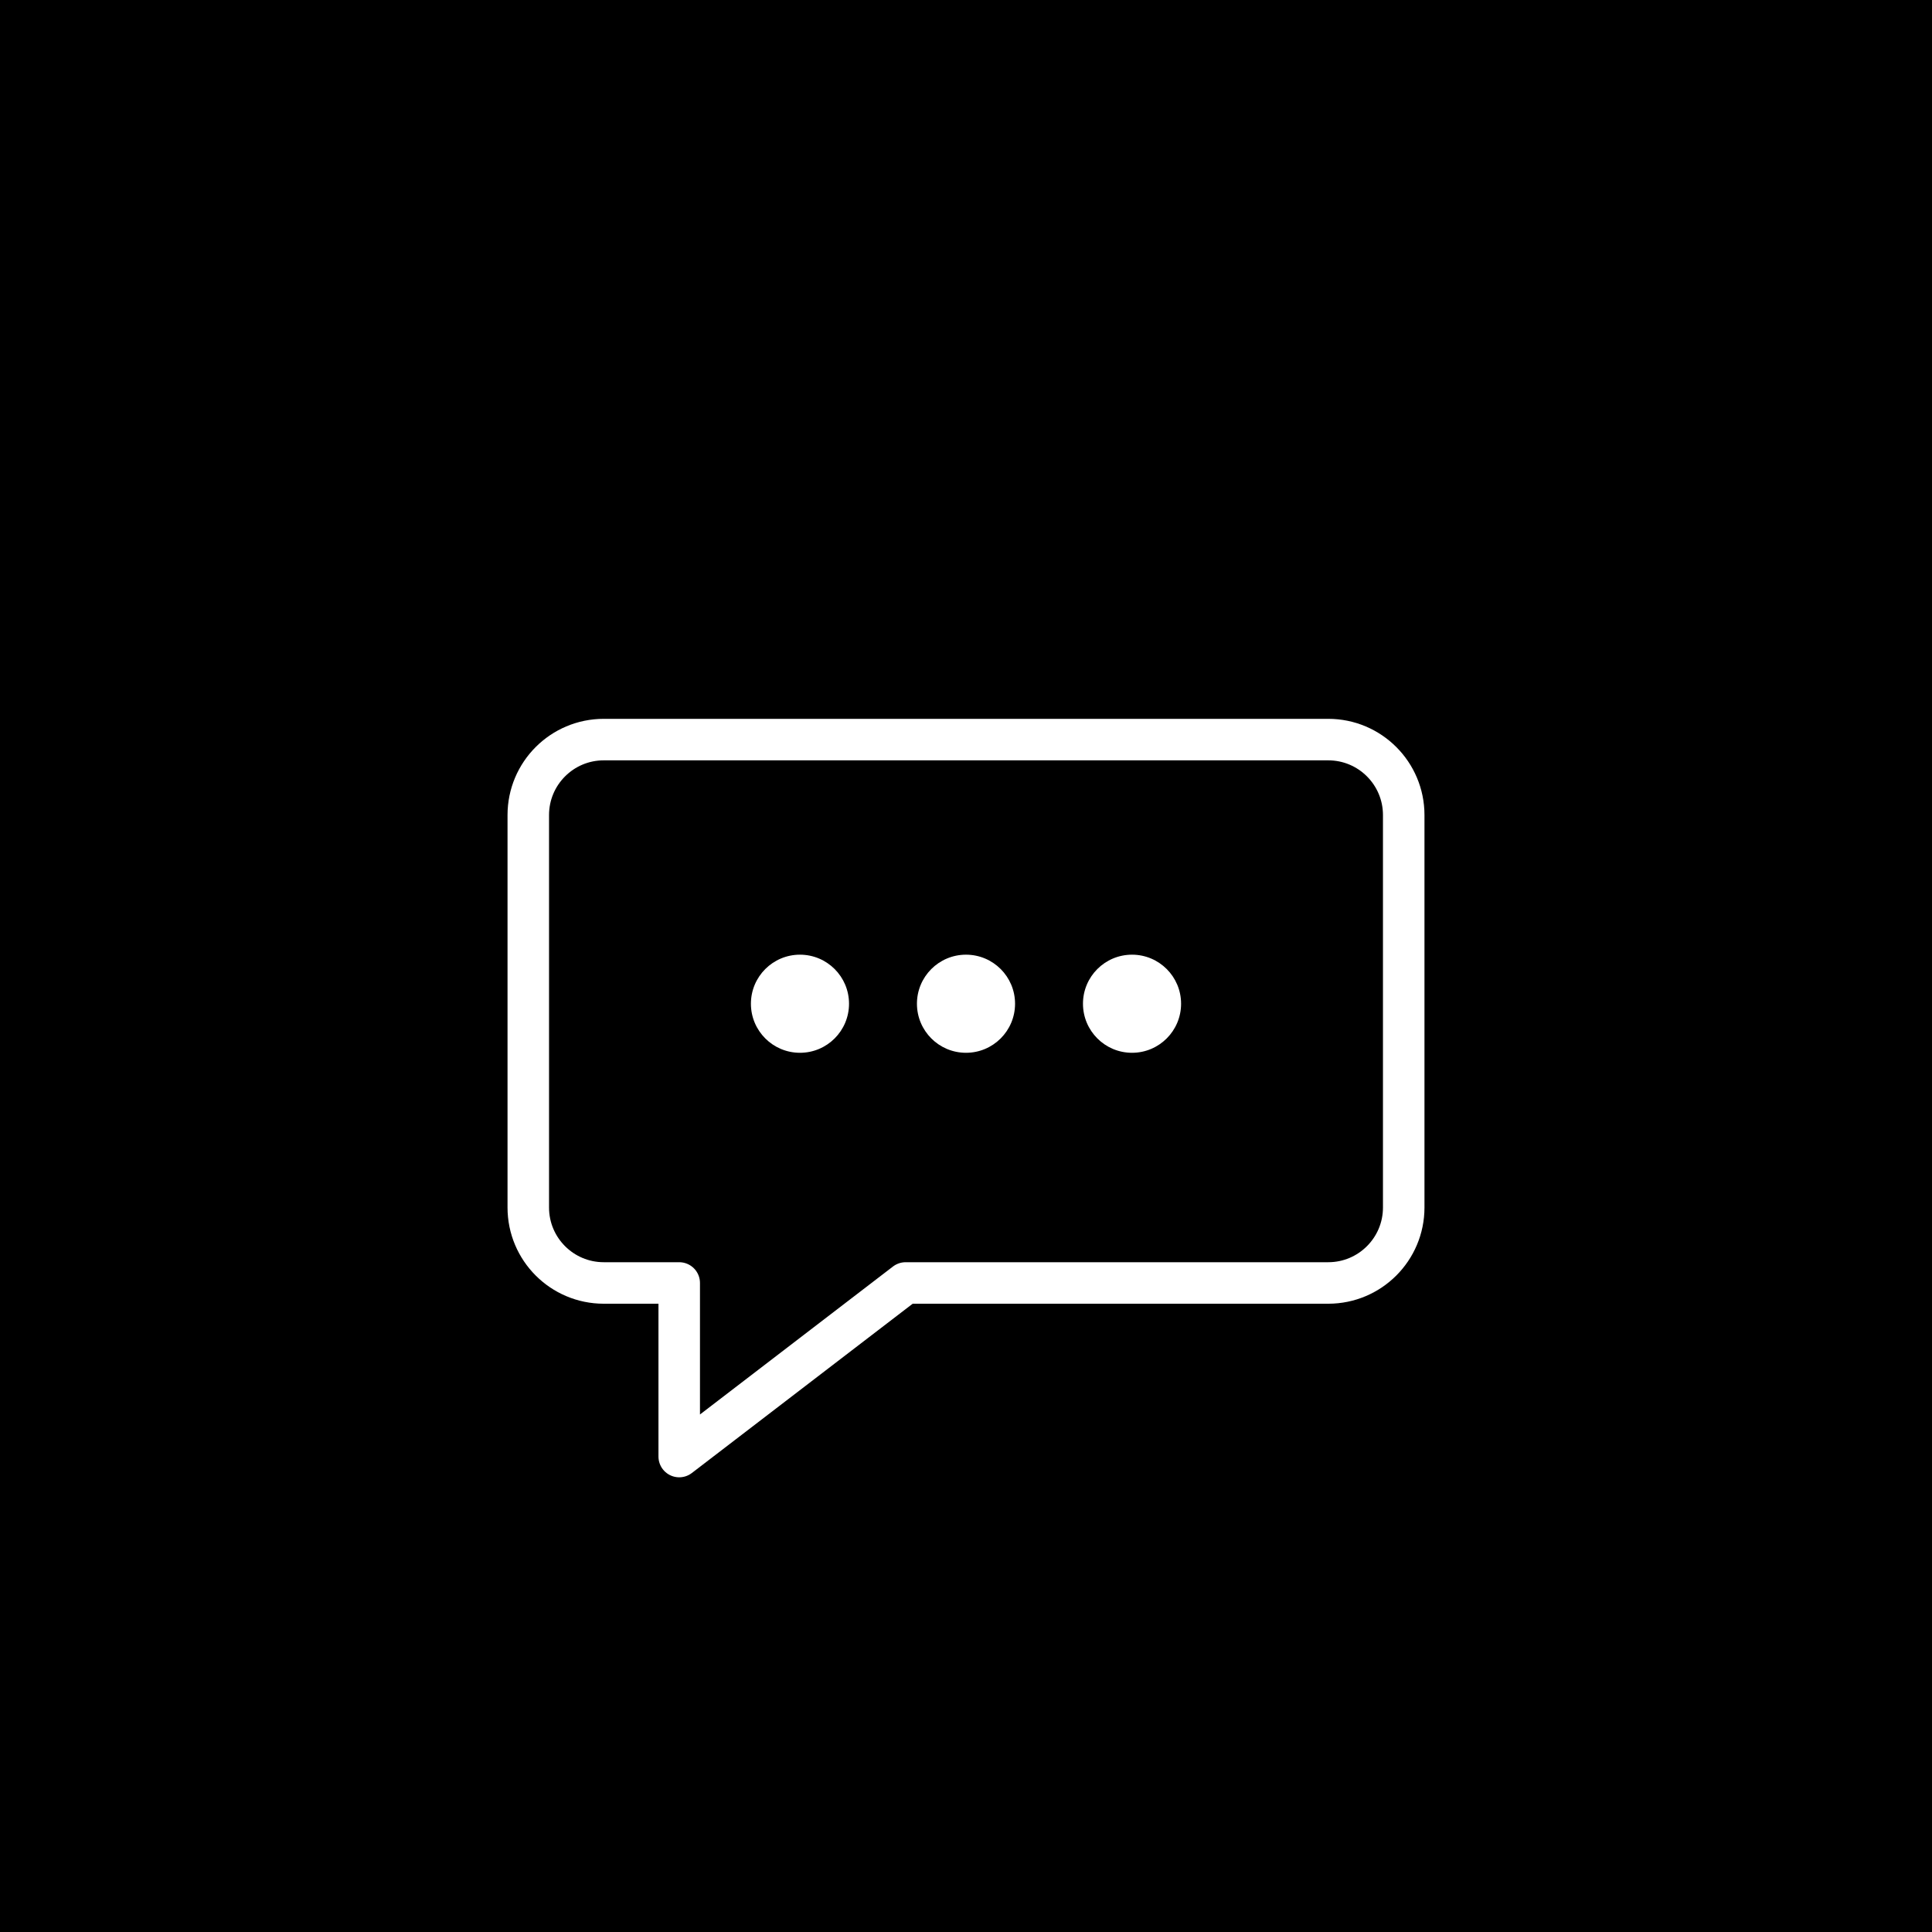
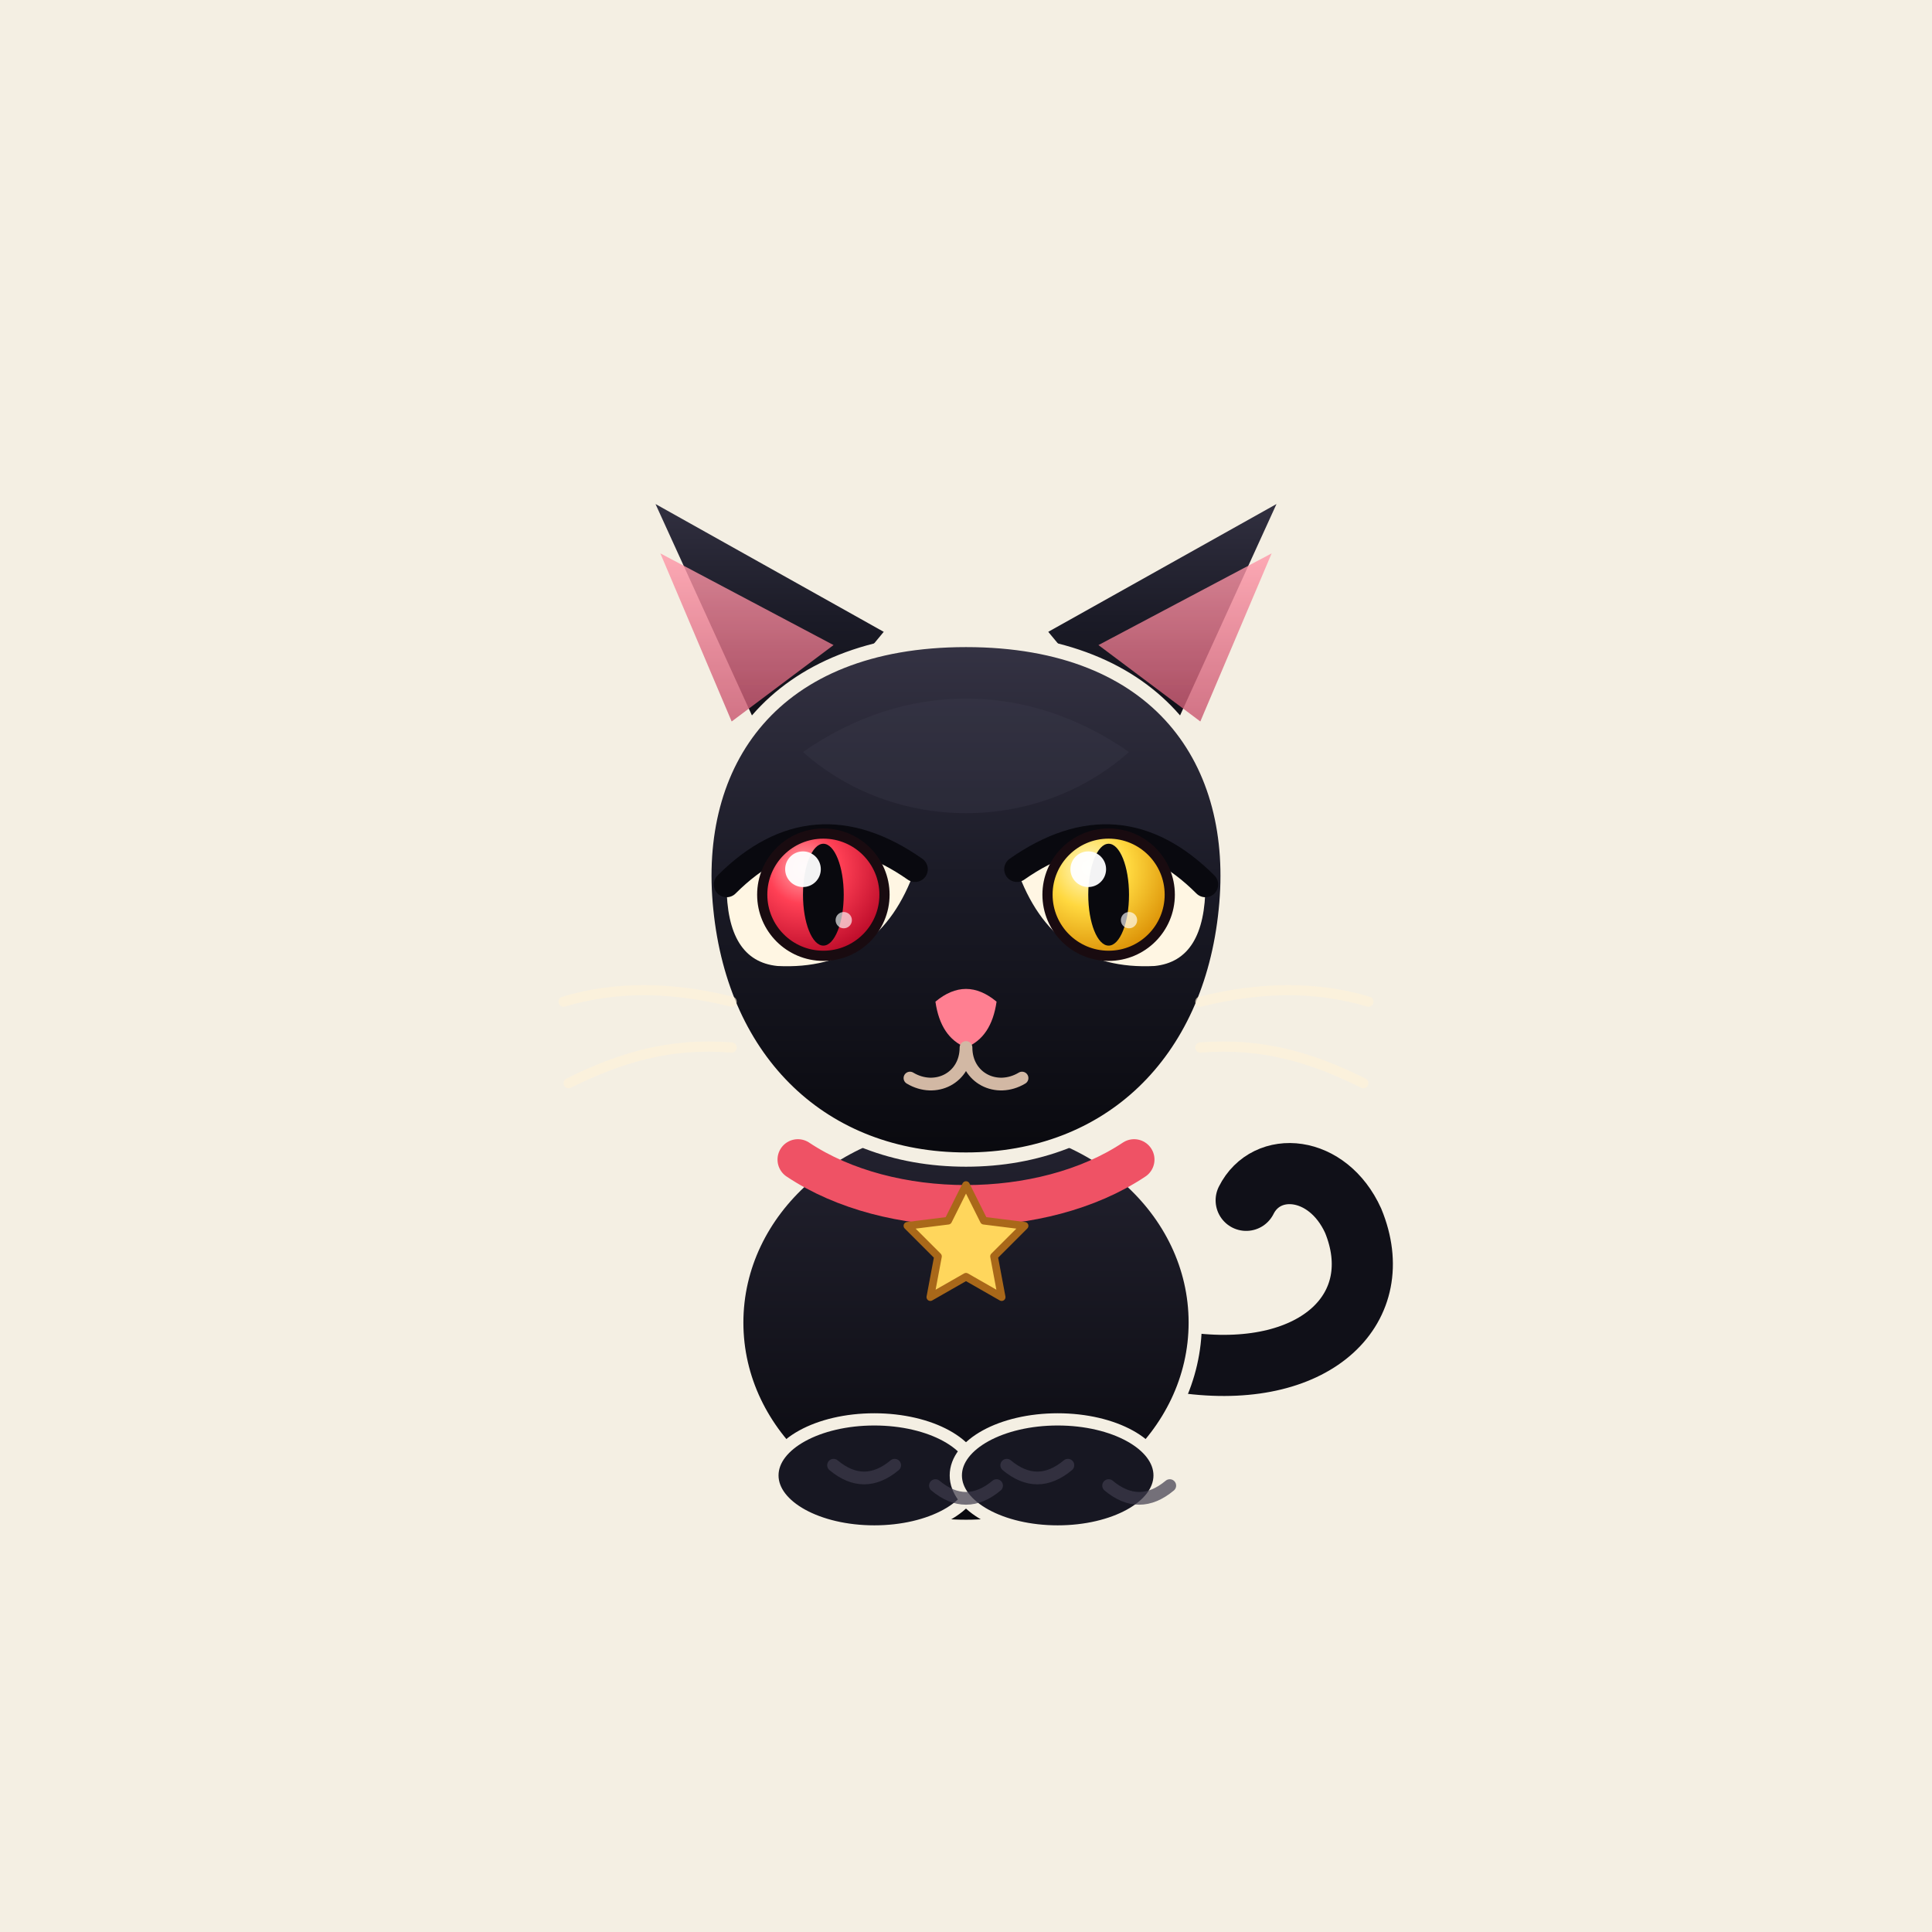
- <svg xmlns="http://www.w3.org/2000/svg" viewBox="0 0 512 512" role="img" aria-label="Freeway">
-   <style>
-     .logo-tile { fill: #000; stroke: #fff; stroke-width: 12; animation: logo-ring 3.8s ease-in-out infinite; }
-     .logo-chat { transform-box: fill-box; transform-origin: center; animation: logo-chat 4.8s ease-in-out infinite; }
-     .logo-bubble { fill: #000; stroke: #fff; stroke-width: 11; stroke-linejoin: round; }
-     .logo-dot { fill: #fff; transform-box: fill-box; transform-origin: center; animation: logo-dot 1.6s ease-in-out infinite; }
-     .logo-dot-2 { animation-delay: .18s; }
-     .logo-dot-3 { animation-delay: .36s; }
-     @keyframes logo-ring { 0%, 100% { stroke-opacity: .55; } 50% { stroke-opacity: 1; } }
-     @keyframes logo-chat { 0%, 100% { transform: translateY(0); } 50% { transform: translateY(-14px); } }
-     @keyframes logo-dot {
-       0%, 58%, 100% { opacity: .42; transform: translateY(0) scale(.76); }
-       24% { opacity: 1; transform: translateY(-20px) scale(1); }
-     }
-     @media (prefers-reduced-motion: reduce) {
-       .logo-tile, .logo-chat, .logo-dot { animation: none; opacity: 1; transform: none; }
-       .logo-tile { stroke-opacity: 1; }
-     }
-   </style>
-   <rect width="512" height="512" fill="#000" />
-   <g class="logo-chat">
-     <path class="logo-bubble" d="M160 196h192a20 20 0 0 1 20 20v104a20 20 0 0 1-20 20H240l-60 46v-46h-20a20 20 0 0 1-20-20V216a20 20 0 0 1 20-20z" />
-     <circle class="logo-dot logo-dot-1" cx="212" cy="266" r="13" />
-     <circle class="logo-dot logo-dot-2" cx="256" cy="266" r="13" />
-     <circle class="logo-dot logo-dot-3" cx="300" cy="266" r="13" />
+ <svg xmlns="http://www.w3.org/2000/svg" viewBox="0 0 512 512" role="img" aria-label="Freeway — Chatty the cat">
+   <rect width="512" height="512" fill="#f4efe3" />
+   <g transform="translate(107.5 94) scale(1.35)">
+     <defs>
+       <linearGradient id="logo-chatty-fur" x1="0" y1="0" x2="0" y2="1">
+         <stop offset="0%" stop-color="#353344" />
+         <stop offset="45%" stop-color="#1b1b27" />
+         <stop offset="100%" stop-color="#09090e" />
+       </linearGradient>
+       <linearGradient id="logo-chatty-body" x1="0" y1="0" x2="0" y2="1">
+         <stop offset="0%" stop-color="#242331" />
+         <stop offset="100%" stop-color="#08080d" />
+       </linearGradient>
+       <linearGradient id="logo-chatty-pink" x1="0" y1="0" x2="0" y2="1">
+         <stop offset="0%" stop-color="#ff9aaa" />
+         <stop offset="100%" stop-color="#c95770" />
+       </linearGradient>
+       <radialGradient id="logo-chatty-red-eye" cx="34%" cy="28%" r="78%">
+         <stop offset="0%" stop-color="#ffabb0" />
+         <stop offset="38%" stop-color="#ff4055" />
+         <stop offset="100%" stop-color="#b70726" />
+       </radialGradient>
+       <radialGradient id="logo-chatty-yellow-eye" cx="34%" cy="28%" r="78%">
+         <stop offset="0%" stop-color="#fffbd0" />
+         <stop offset="42%" stop-color="#ffd83f" />
+         <stop offset="100%" stop-color="#d88a00" />
+       </radialGradient>
+     </defs>
+     <path d="M154 198c25 3 39-11 32-28-5-11-17-12-21-4" fill="none" stroke="#f4efe3" stroke-width="16" stroke-linecap="round" />
+     <path d="M154 198c25 3 39-11 32-28-5-11-17-12-21-4" fill="none" stroke="#101018" stroke-width="12" stroke-linecap="round" />
+     <ellipse cx="110" cy="190" rx="45" ry="40" fill="url(#logo-chatty-body)" stroke="#f4efe3" stroke-width="2.6" />
+     <ellipse cx="92" cy="220" rx="20" ry="11" fill="#171722" stroke="#f4efe3" stroke-width="2.4" />
+     <ellipse cx="128" cy="220" rx="20" ry="11" fill="#171722" stroke="#f4efe3" stroke-width="2.4" />
+     <g fill="none" stroke="#3d3b4c" stroke-width="2.5" stroke-linecap="round" opacity=".7">
+       <path d="M84 218q6 5 12 0M104 222q6 5 12 0M118 218q6 5 12 0M138 222q6 5 12 0" />
+     </g>
+     <g>
+       <g>
+         <path d="M72 83 46 26l50 28z" fill="url(#logo-chatty-fur)" stroke="#f4efe3" stroke-width="2.8" stroke-linejoin="round" />
+         <path d="M64 72 50 39l34 18z" fill="url(#logo-chatty-pink)" opacity=".82" />
+       </g>
+       <g>
+         <path d="M148 83 174 26l-50 28z" fill="url(#logo-chatty-fur)" stroke="#f4efe3" stroke-width="2.8" stroke-linejoin="round" />
+         <path d="M156 72 170 39l-34 18z" fill="url(#logo-chatty-pink)" opacity=".82" />
+       </g>
+       <path d="M110 56c-38 0-54 24-51 53 3 30 23 49 51 49s48-19 51-49c3-29-13-53-51-53z" fill="url(#logo-chatty-fur)" stroke="#f4efe3" stroke-width="2.8" stroke-linejoin="round" />
+       <path d="M78 78c20-14 44-14 64 0-18 16-46 16-64 0z" fill="#444253" opacity=".24" />
+       <g>
+         <path d="M63 104q17-17 37-3-7 20-27 19-10-1-10-16z" fill="#fff6e3" />
+         <path d="M63 104q17-17 37-3" fill="none" stroke="#09090f" stroke-width="5" stroke-linecap="round" />
+         <g>
+           <circle cx="82" cy="106" r="12" fill="url(#logo-chatty-red-eye)" stroke="#190b10" stroke-width="2" />
+           <ellipse cx="82" cy="106" rx="4" ry="10" fill="#09090e" />
+           <circle cx="78" cy="101" r="3.5" fill="#fff" opacity=".95" />
+           <circle cx="86" cy="111" r="1.6" fill="#fff" opacity=".65" />
+         </g>
+       </g>
+       <g>
+         <path d="M157 104q-17-17-37-3 7 20 27 19 10-1 10-16z" fill="#fff6e3" />
+         <path d="M157 104q-17-17-37-3" fill="none" stroke="#09090f" stroke-width="5" stroke-linecap="round" />
+         <g>
+           <circle cx="138" cy="106" r="12" fill="url(#logo-chatty-yellow-eye)" stroke="#190b10" stroke-width="2" />
+           <ellipse cx="138" cy="106" rx="4" ry="10" fill="#09090e" />
+           <circle cx="134" cy="101" r="3.5" fill="#fff" opacity=".95" />
+           <circle cx="142" cy="111" r="1.6" fill="#fff" opacity=".65" />
+         </g>
+       </g>
+       <path d="M104 127q6-5 12 0-1 7-6 9-5-2-6-9z" fill="#ff7f91" />
+       <path d="M110 136c0 6-6 9-11 6M110 136c0 6 6 9 11 6" fill="none" stroke="#d2b8a4" stroke-width="2.5" stroke-linecap="round" />
+       <g fill="none" stroke="#fff2d9" stroke-width="2" stroke-linecap="round" opacity=".65">
+         <path d="M64 127c-12-3-23-3-33 0" />
+         <path d="M64 136c-12-1-22 2-32 7" />
+         <path d="M156 127c12-3 23-3 33 0" />
+         <path d="M156 136c12-1 22 2 32 7" />
+       </g>
+       <path d="M77 158c18 12 48 12 66 0" fill="none" stroke="#ef5265" stroke-width="8" stroke-linecap="round" />
+       <path d="M110 163l3.5 7 8 1-6 6 1.5 8-7-4-7 4 1.5-8-6-6 8-1z" fill="#ffd65c" stroke="#a96819" stroke-width="1.5" stroke-linejoin="round" />
+     </g>
  </g>
</svg>
